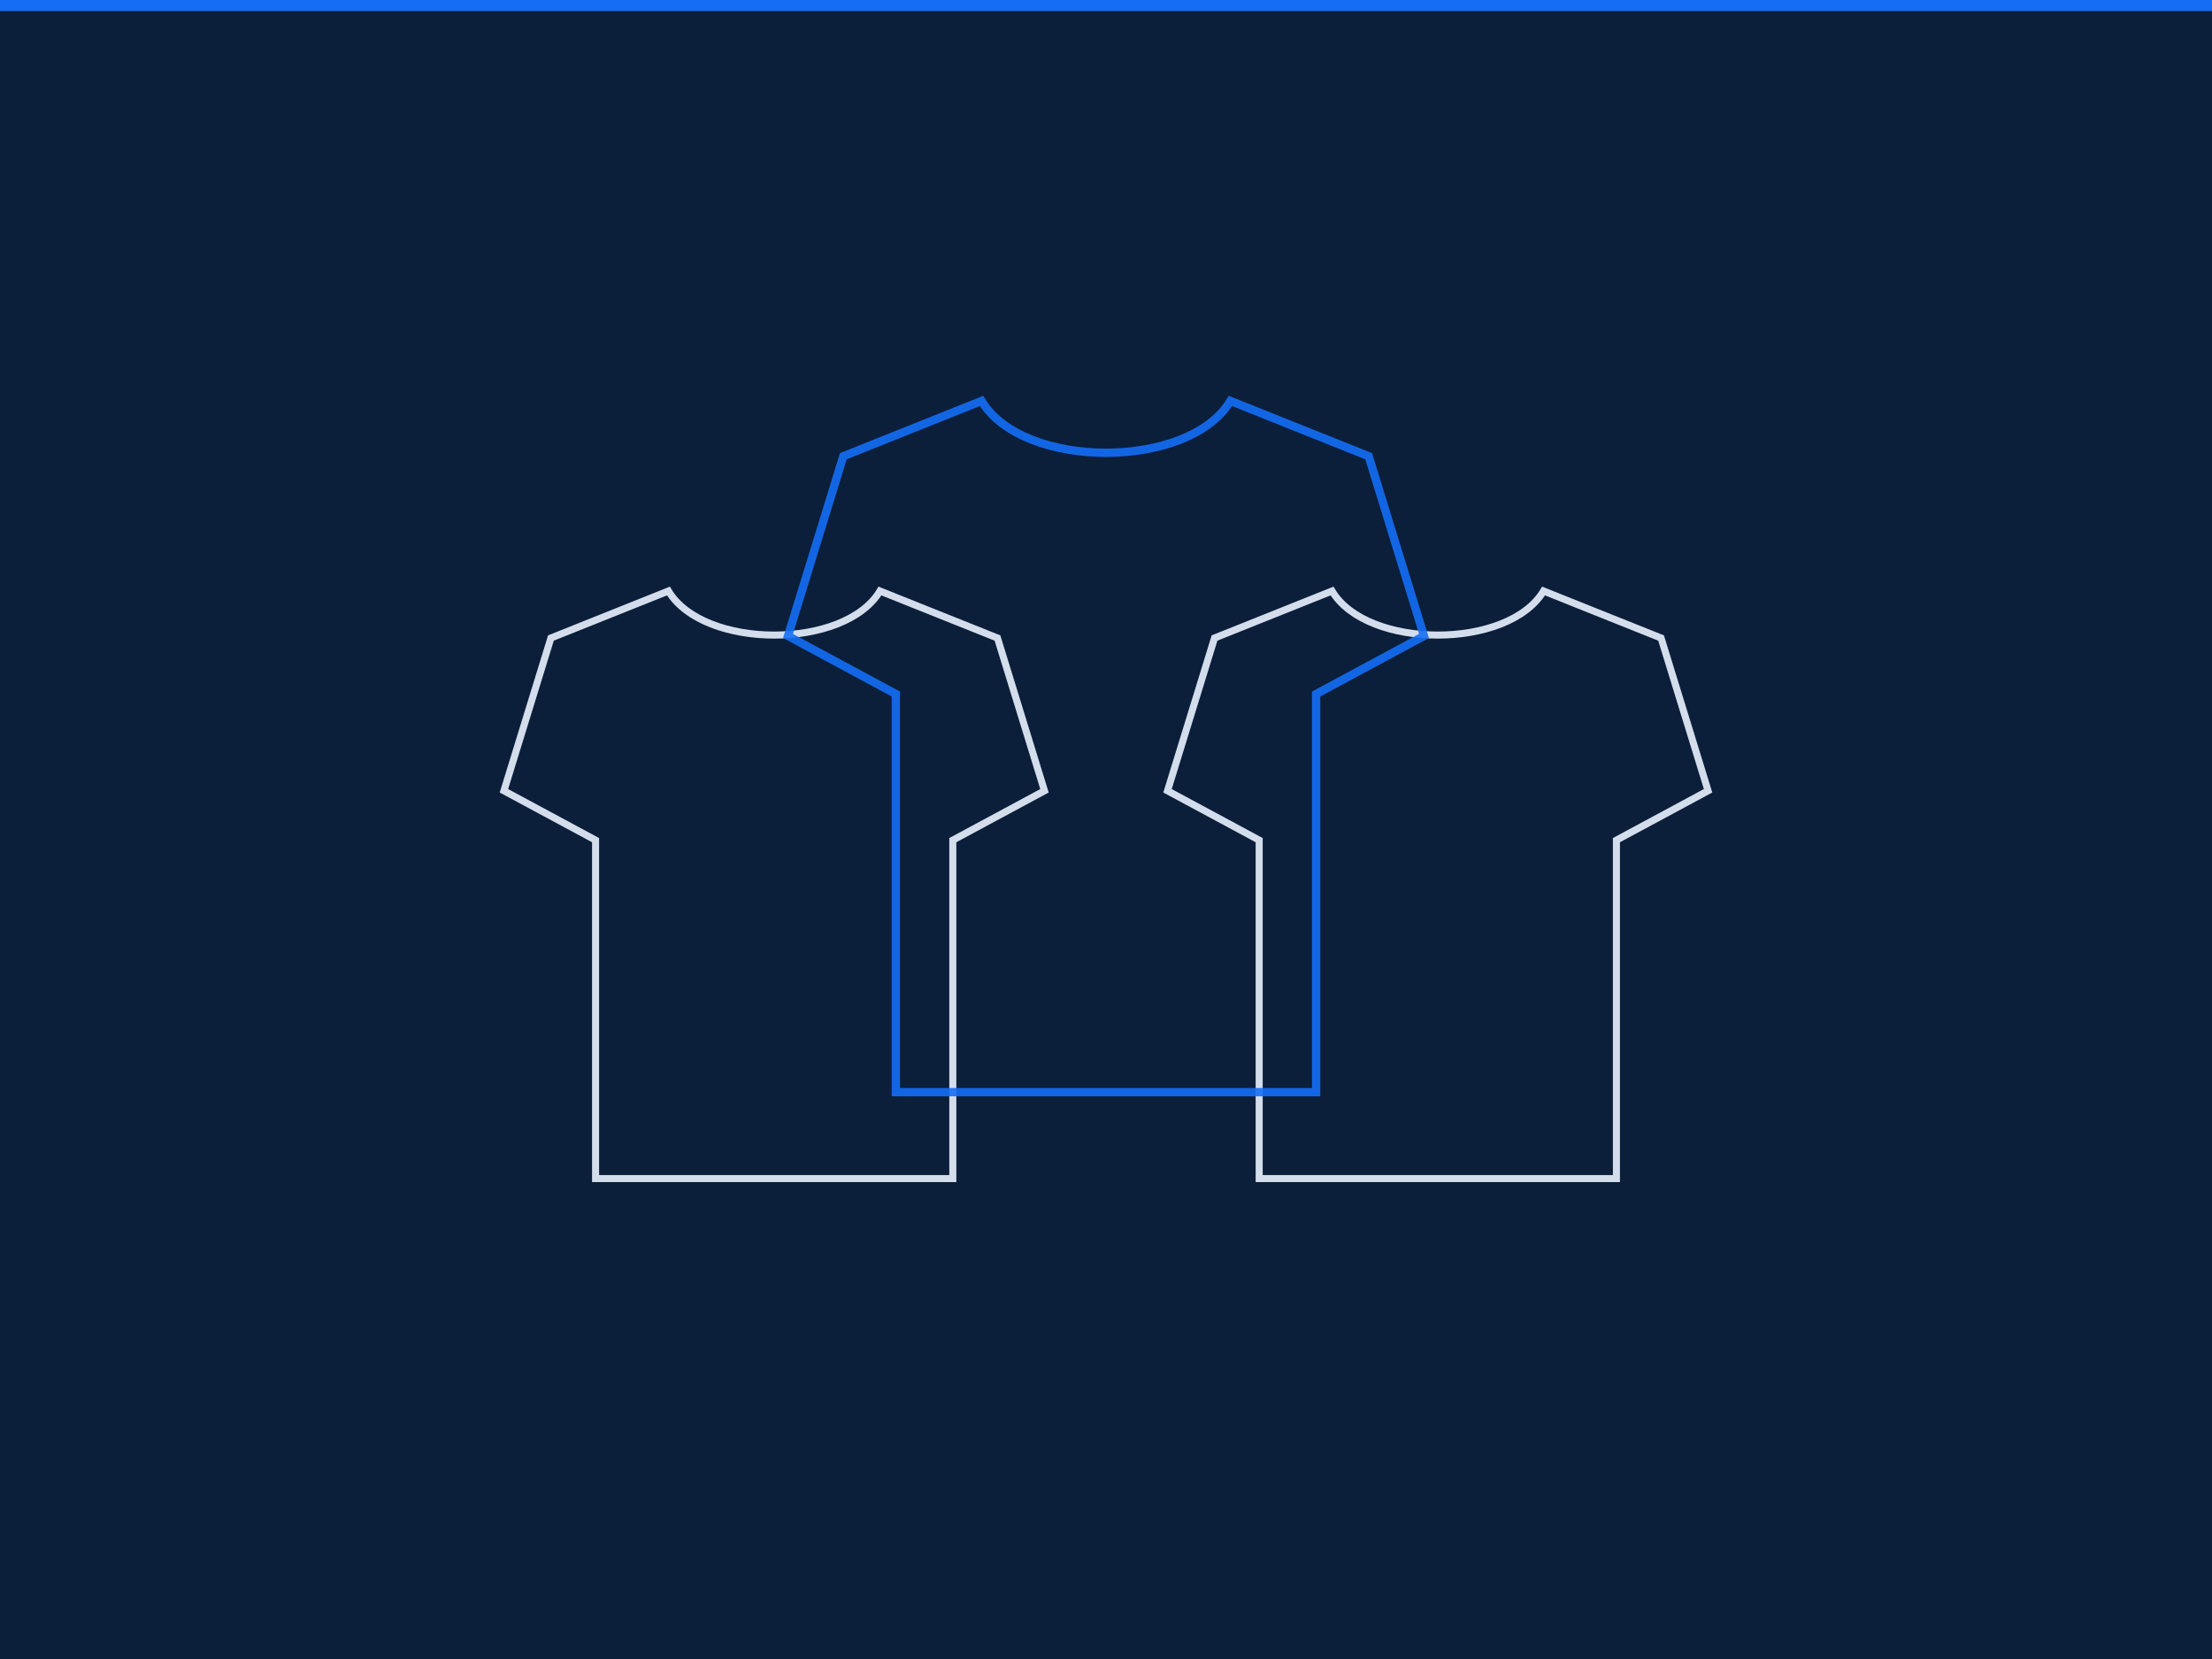
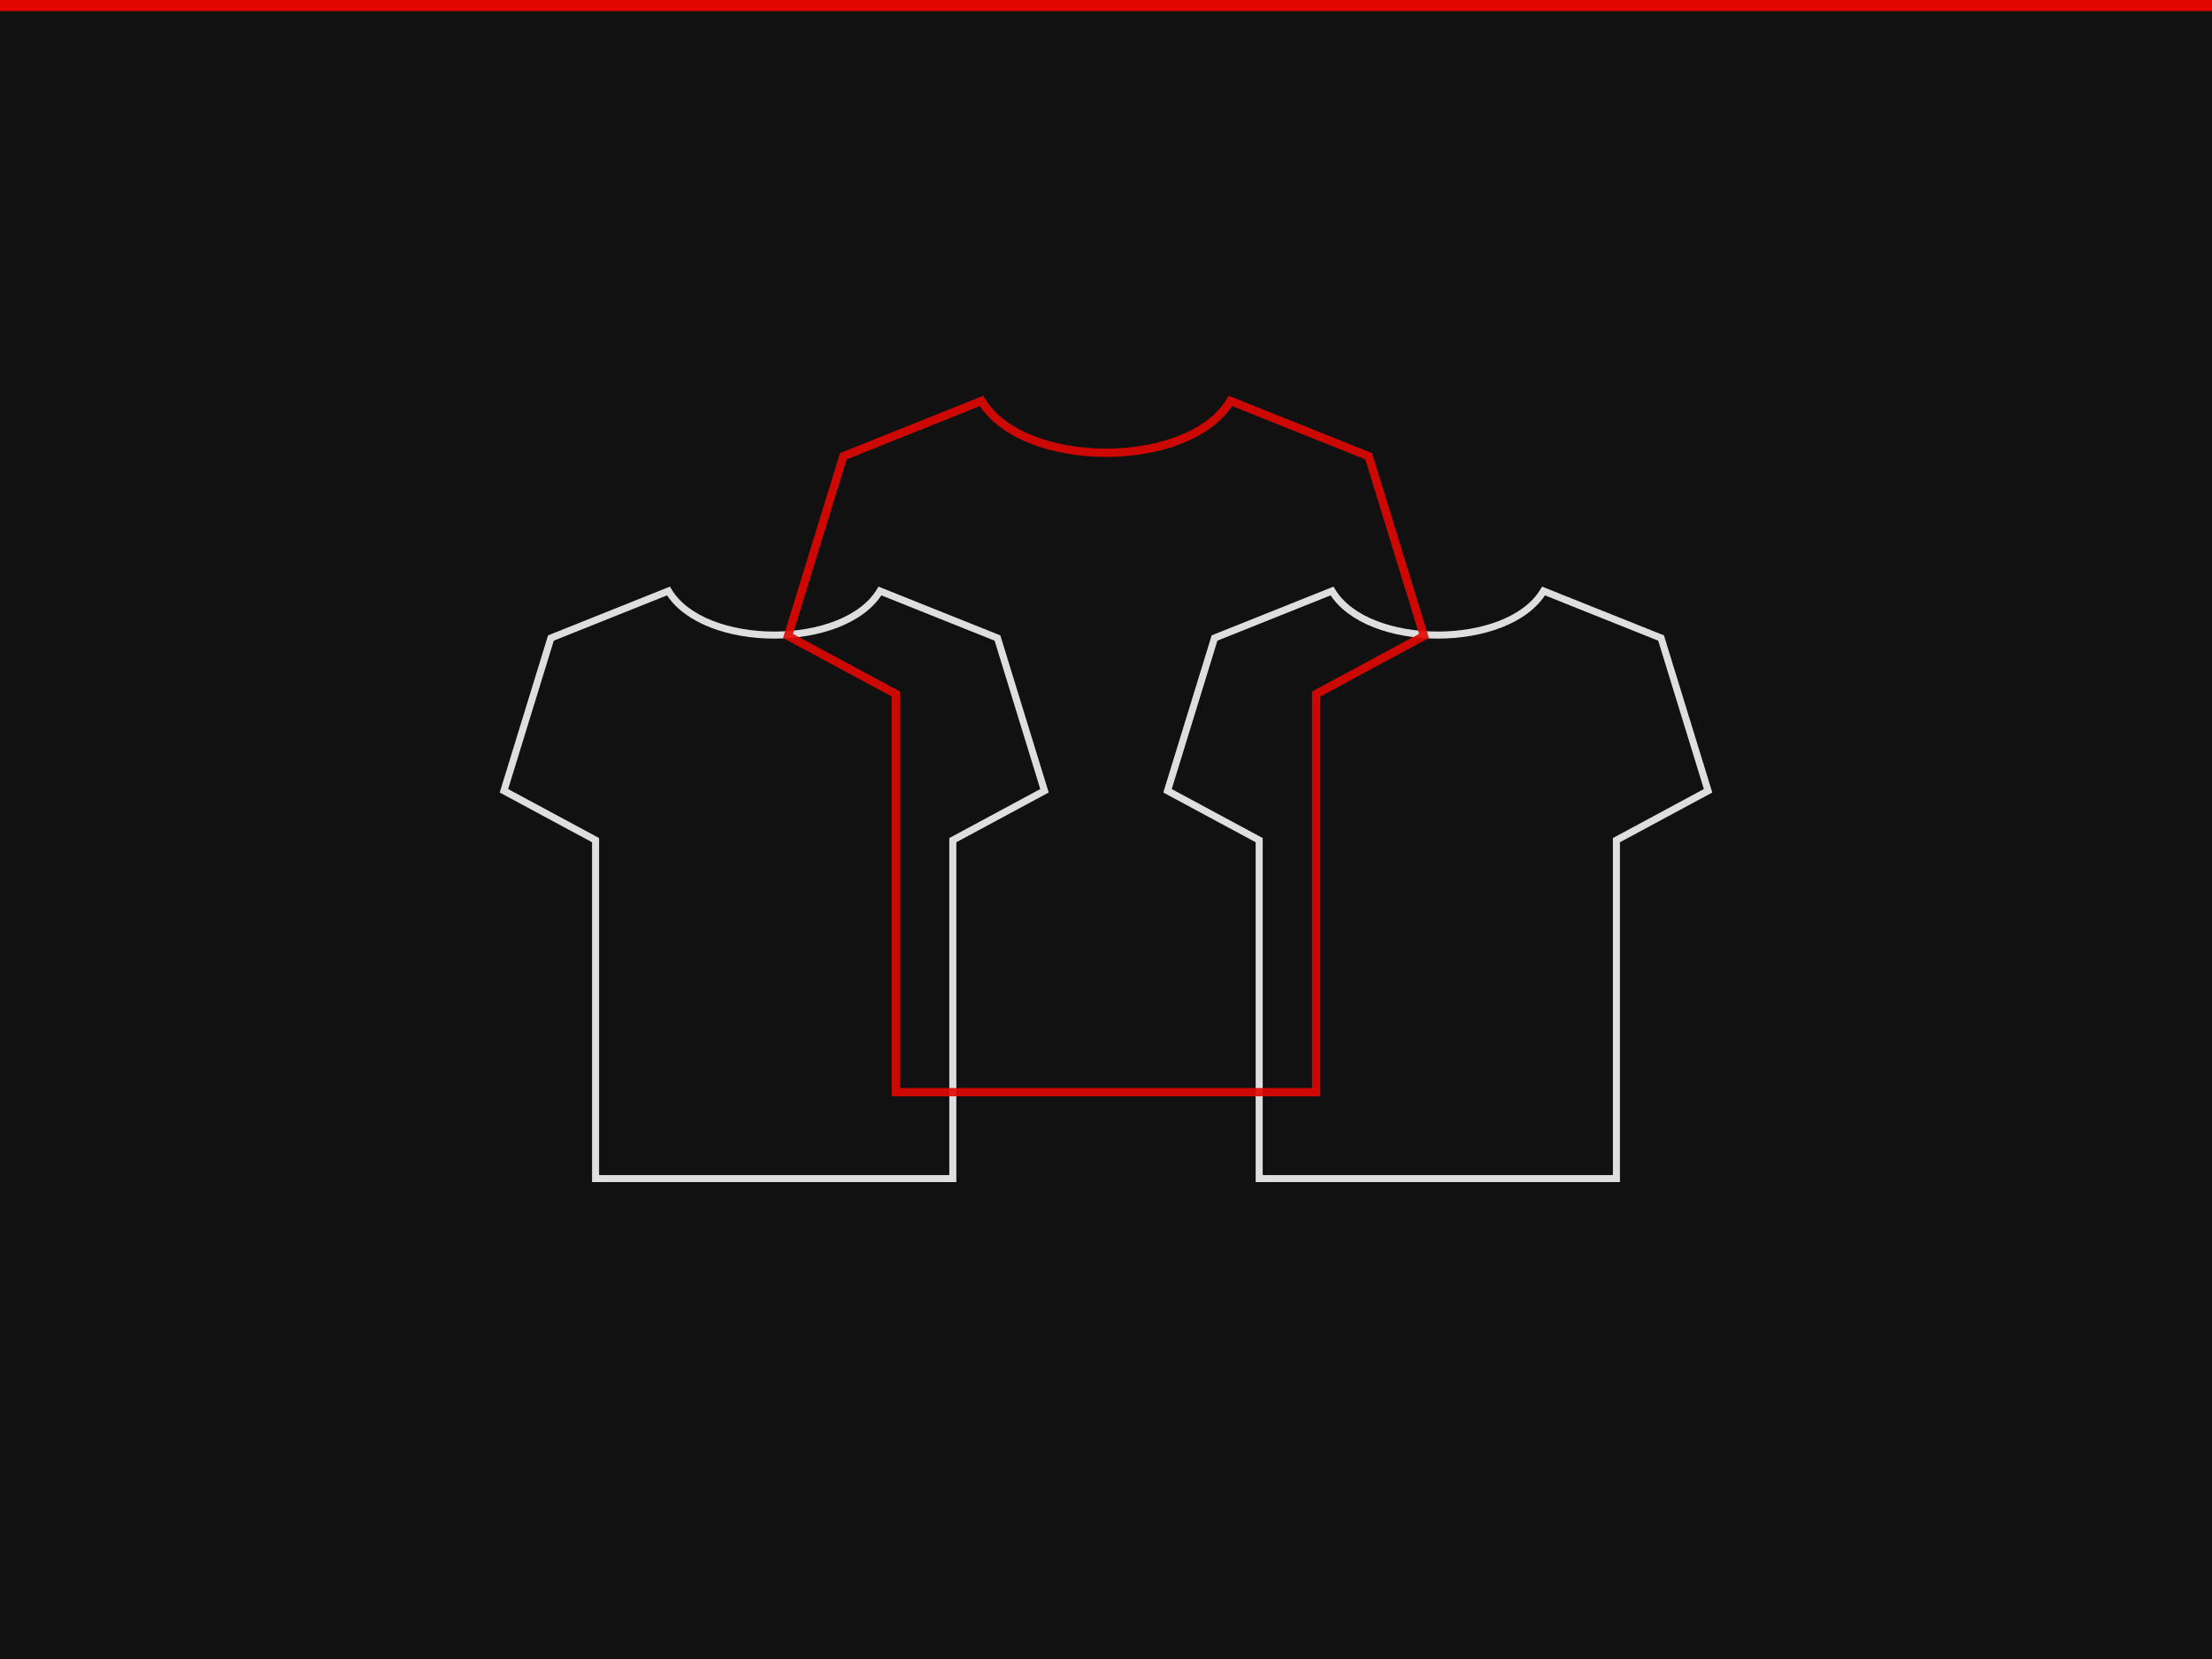
<svg xmlns="http://www.w3.org/2000/svg" viewBox="0 0 800 600" width="800" height="600">
-   <rect width="800" height="600" fill="#0B1F3A" />
-   <rect x="0" y="0" width="800" height="4" fill="#146EF5" />
-   <g fill="none" stroke="#EAF2FF" stroke-width="3" stroke-opacity="0.9">
+   <rect width="800" height="600" fill="#111111" />
+   <rect x="0" y="0" width="800" height="4" fill="#E10600" />
+   <g fill="none" stroke="#F4F4F5" stroke-width="3" stroke-opacity="0.9">
    <g transform="translate(280,320) scale(0.85)">
      <path d="M-95,-105 L-45,-125 C-30,-100 30,-100 45,-125 L95,-105 L115,-40 L76,-19 L76,125 L-76,125 L-76,-19 L-115,-40 Z" />
    </g>
    <g transform="translate(520,320) scale(0.85)">
      <path d="M-95,-105 L-45,-125 C-30,-100 30,-100 45,-125 L95,-105 L115,-40 L76,-19 L76,125 L-76,125 L-76,-19 L-115,-40 Z" />
    </g>
-     <g transform="translate(400,270) scale(1)" stroke="#146EF5">
+     <g transform="translate(400,270) scale(1)" stroke="#E10600">
      <path d="M-95,-105 L-45,-125 C-30,-100 30,-100 45,-125 L95,-105 L115,-40 L76,-19 L76,125 L-76,125 L-76,-19 L-115,-40 Z" />
    </g>
  </g>
</svg>
